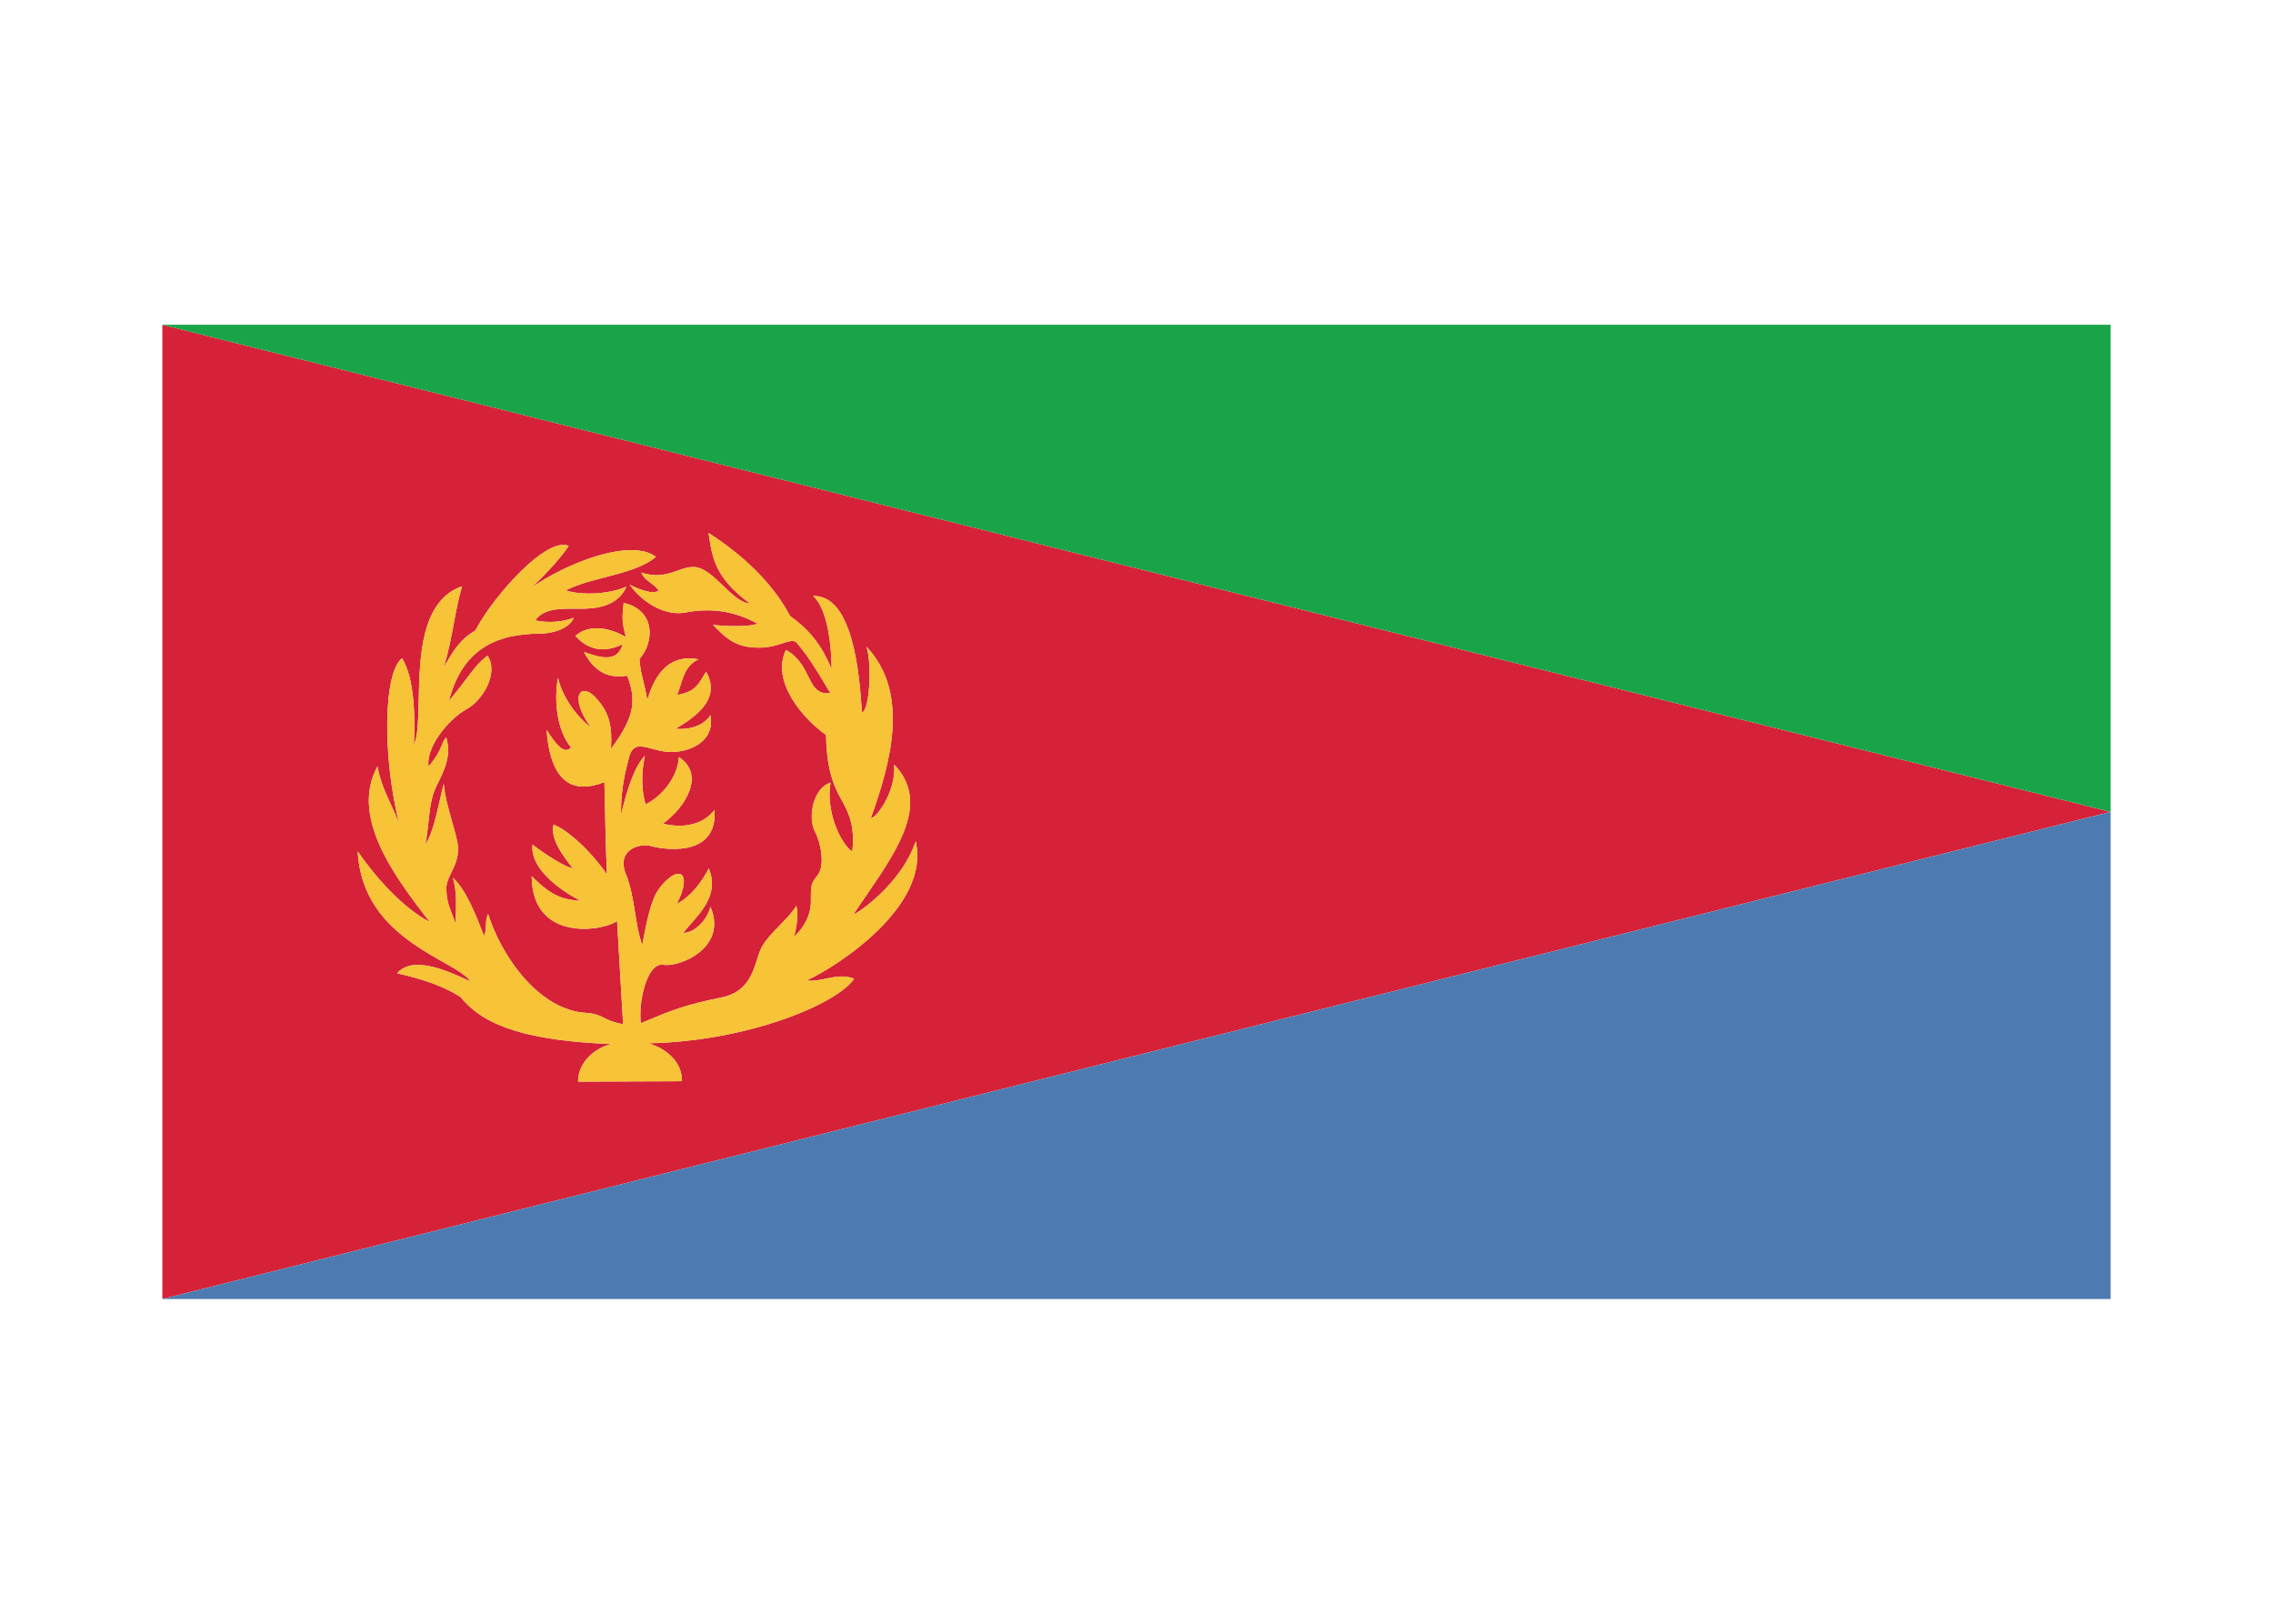
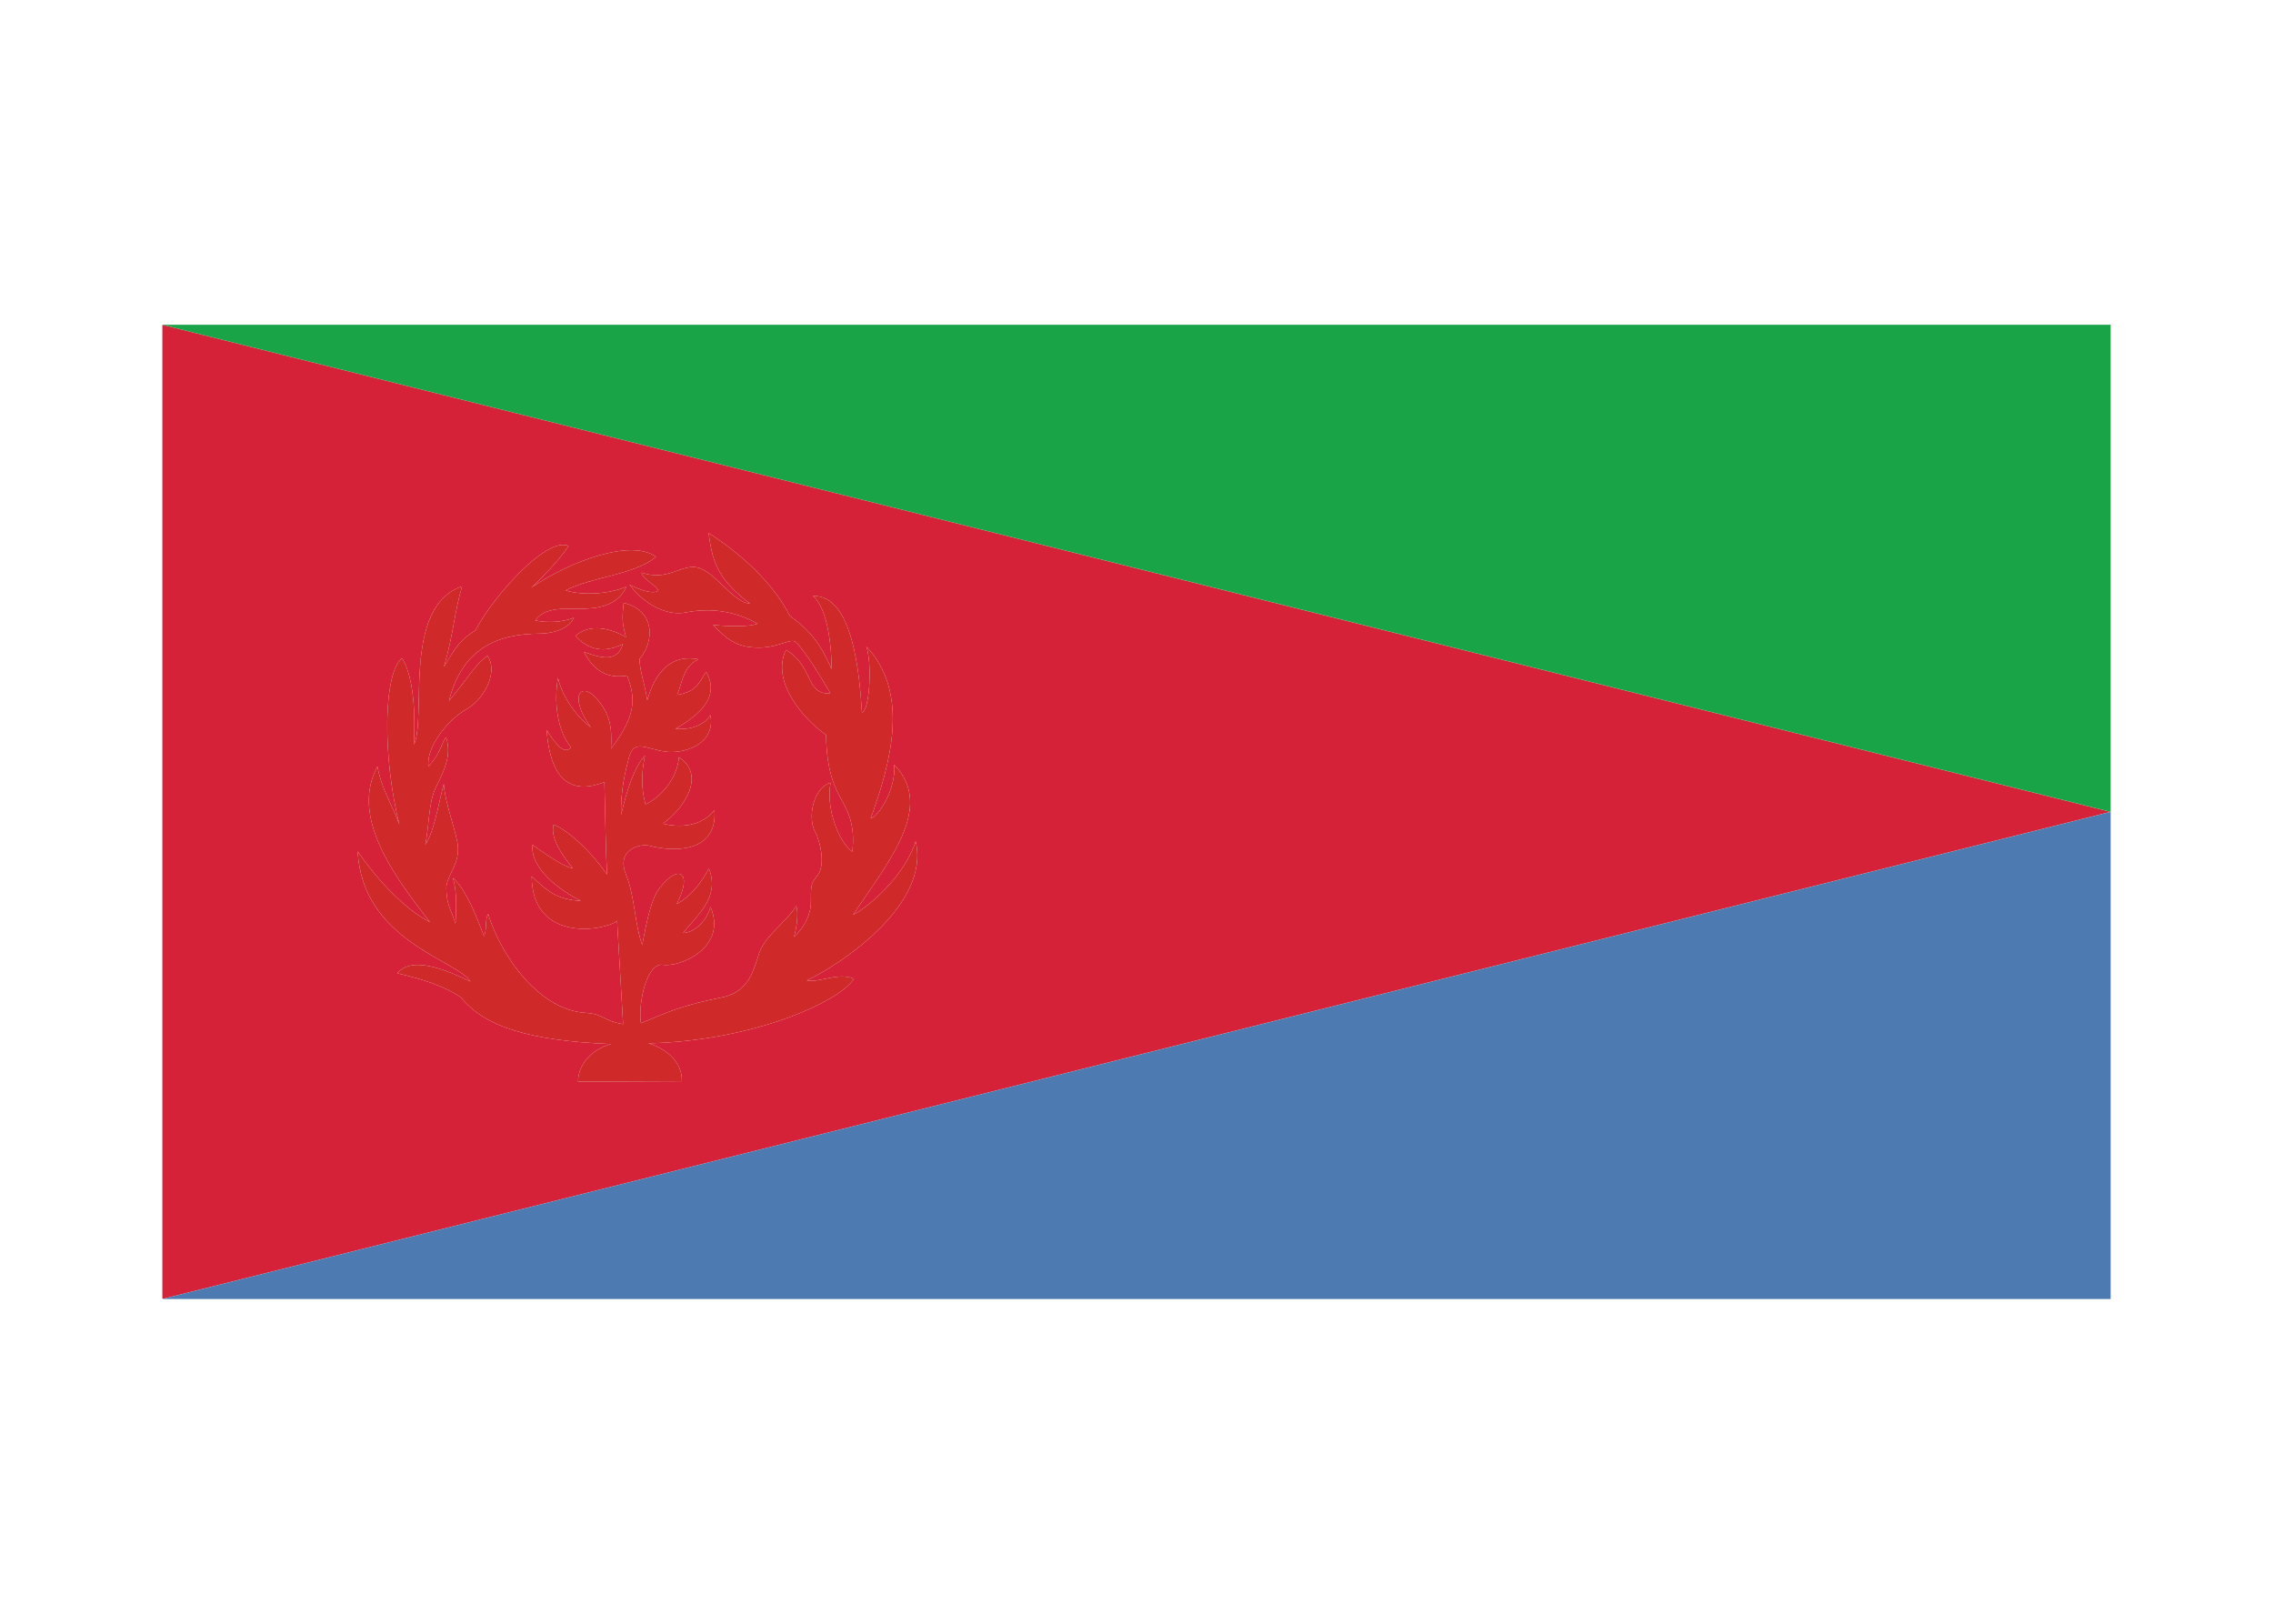
<svg xmlns="http://www.w3.org/2000/svg" width="350" height="250" viewBox="0 0 350 250" fill="none">
  <g id="flag / africa / eritrea / a">
    <g id="eritrea a">
      <path id="red" fill-rule="evenodd" clip-rule="evenodd" d="M25.24 199.94H25V50L325 125L25.24 199.94ZM89.02 166.534C88.972 164.16 90.832 161.644 94.075 160.749C81.755 160.233 74.681 158.193 70.945 153.529C68.371 151.842 65.176 150.773 61.17 149.848C63.577 146.984 69.178 149.595 72.26 151.032C72.328 151.064 72.396 151.095 72.462 151.126C71.826 150.161 70.203 149.239 68.189 148.094C63.134 145.221 55.618 140.948 55.077 131.09C57.816 135.051 61.985 139.775 66.201 141.971C60.601 134.794 53.902 125.708 58.125 118.007C58.494 120.197 59.356 122.064 60.185 123.861C60.672 124.915 61.146 125.944 61.504 126.999C58.825 116.333 59.056 103.522 61.909 101.346C63.77 104.34 63.962 110.148 63.725 114.668C64.358 113.382 64.412 110.811 64.476 107.791C64.615 101.196 64.799 92.457 71.152 90.27C70.576 92.193 70.241 94.006 69.889 95.91C69.508 97.973 69.107 100.142 68.358 102.673C68.522 102.411 68.688 102.132 68.86 101.841C69.786 100.275 70.912 98.372 73.191 97.085C76.036 91.649 84.295 82.499 87.561 84.065C86.105 86.25 83.468 88.957 81.799 90.484C87.77 86.388 97.223 82.912 101.001 85.732C99.097 87.343 96.156 88.105 93.215 88.866C91.034 89.43 88.855 89.995 87.098 90.905C89.693 91.715 93.813 91.477 96.455 90.333C95.088 93.417 91.707 93.711 89.541 93.721C89.245 93.722 88.947 93.72 88.649 93.718C86.163 93.702 83.667 93.686 82.411 95.53C84.344 95.917 86.516 95.827 88.354 95.118C87.537 97.026 84.629 97.547 83.187 97.554C76.668 97.582 71.224 99.725 69.128 107.916C70.235 106.617 71.058 105.521 71.764 104.579C72.933 103.022 73.784 101.887 75.08 100.957C76.896 103.813 74.108 107.981 71.896 109.147C68.761 110.904 65.53 115.277 65.994 118.009C67.315 116.458 67.709 115.507 68.017 114.763C68.208 114.302 68.366 113.92 68.692 113.524C69.58 116.201 68.446 118.569 67.113 121.222C66.374 122.835 66.197 124.475 65.987 126.428C65.869 127.526 65.74 128.723 65.495 130.07C66.531 128.431 67.106 125.923 67.711 123.284C67.908 122.427 68.107 121.556 68.327 120.697C68.475 122.54 69.085 124.674 69.626 126.567C70.084 128.172 70.493 129.602 70.528 130.534C70.585 132.085 70.032 133.225 69.523 134.273C69.119 135.104 68.743 135.877 68.723 136.751C68.757 138.584 69.1 139.453 69.551 140.594C69.733 141.055 69.933 141.561 70.137 142.193C70.319 138.807 70.264 136.966 69.739 135.155C71.774 136.999 73.299 140.936 74.495 144.026L74.54 144.143C74.788 143.522 74.811 142.945 74.833 142.397C74.857 141.816 74.879 141.267 75.166 140.731C77.113 147.062 82.991 155.669 90.401 155.957C91.758 156.083 92.362 156.387 93.037 156.727C93.691 157.057 94.412 157.419 95.946 157.687C95.811 155.171 95.648 152.458 95.484 149.745C95.321 147.029 95.157 144.313 95.022 141.794C92.953 143.368 81.916 145.144 81.871 134.916C84.209 137.164 85.806 138.535 89.425 138.692C86.345 137.164 81.579 133.747 82.006 130.06C82.006 130.06 86.255 133.297 88.211 133.702C86.929 132.083 84.636 129.184 85.243 126.958C87.199 127.7 90.705 130.667 93.471 134.646C93.294 131.049 93.233 128.003 93.174 125.051C93.143 123.502 93.112 121.979 93.066 120.416C88.323 122.26 84.794 120.663 84.164 112.391C85.828 114.976 86.952 116.145 87.941 115.088C85.85 112.593 85.243 108.142 85.917 104.365C86.614 107.422 88.93 110.48 90.975 111.986C87.603 107.288 89.357 105.084 91.515 107.197C94.032 109.76 94.258 112.121 94.078 115.29C97.96 110.19 97.901 107.53 96.573 104.028C94.036 104.422 91.737 103.814 89.916 100.393C92.896 101.433 95.065 101.9 95.899 99.172C92.369 100.914 90.079 99.508 88.599 97.911C90.783 95.956 94.063 96.719 96.391 98.101C95.827 96.011 95.739 95.4 96.033 92.833C100.992 93.946 100.752 98.922 98.462 101.465C98.529 102.723 98.751 103.625 99.022 104.727C99.227 105.559 99.46 106.505 99.675 107.804C100.908 103.449 103.334 100.669 107.571 101.513C105.786 102.289 105.267 103.952 104.78 105.514C104.618 106.031 104.46 106.537 104.261 106.996C106.861 106.565 107.499 105.481 108.281 104.151C108.419 103.916 108.562 103.672 108.721 103.424C111.237 107.785 106.648 110.62 104.014 112.216C106.202 112.389 108.343 111.752 109.387 110.113C110.191 114.256 105.984 115.944 102.929 115.771C101.965 115.702 101.102 115.469 100.345 115.264C98.612 114.795 97.431 114.476 96.851 116.62L96.843 116.652C96.294 118.757 95.559 121.573 95.629 125.474C96.554 121.508 97.718 118.019 99.311 116.342C98.738 119.053 98.738 121.525 99.406 123.855C102.259 122.429 104.396 119.333 104.531 116.572C108.577 119.176 105.71 124.164 102.079 126.815C105.312 127.611 108.306 126.928 110.014 124.719C110.504 131.25 103.898 131.25 99.945 130.195C98.33 129.896 94.9 130.879 96.374 134.598C97.122 136.422 97.452 138.47 97.774 140.471C98.059 142.244 98.338 143.98 98.898 145.492C99.625 141.535 100.317 138.42 101.462 136.865C104.494 132.835 106.75 134.299 104.197 139.192C106.579 137.903 108.149 135.61 109.148 133.701C110.62 137.383 108.409 139.912 106.425 142.181C105.988 142.681 105.562 143.168 105.189 143.652C107.102 143.566 108.871 141.62 109.402 139.627C112.088 145.952 104.58 148.979 102.104 148.539C99.567 148.178 98.241 154.503 98.684 157.536C99.166 157.339 99.621 157.15 100.059 156.968C103.253 155.64 105.568 154.678 111.025 153.595C114.94 152.834 115.844 150.01 116.579 147.717C116.749 147.185 116.91 146.682 117.098 146.239C117.658 144.947 118.889 143.681 120.097 142.441C121.079 141.431 122.046 140.439 122.622 139.461C122.998 140.815 122.611 142.98 122.271 144.239C123.897 142.766 124.895 140.654 124.858 138.867C124.846 136.151 124.934 136.034 125.721 134.988C125.799 134.885 125.884 134.772 125.977 134.646C127.029 133.153 126.421 129.813 125.508 128.068C124.288 125.775 125.3 121.221 127.89 120.515C127.146 124.549 129.169 129.632 131.238 131.139C131.709 127.048 130.599 125.011 129.601 123.178C129.513 123.017 129.426 122.857 129.341 122.698C127.783 119.9 127.246 116.826 127.199 113.152C123.742 110.743 118.665 104.949 121.026 100.061C122.982 101.176 123.782 102.786 124.458 104.148C125.234 105.713 125.848 106.949 127.866 106.726C127.688 106.429 127.513 106.137 127.341 105.848C125.863 103.372 124.57 101.205 122.74 99.037C122.295 98.471 121.602 98.693 120.56 99.028C119.646 99.321 118.462 99.701 116.94 99.711C113.294 99.735 111.888 98.328 109.791 96.205C112.098 96.494 115.693 96.496 116.616 96.022C113 93.965 109.209 93.605 105.673 94.285C102.7 94.896 99.197 93.086 96.937 90.007C98.58 90.863 100.557 91.527 101.389 90.952C101.216 90.522 100.748 90.169 100.248 89.793C99.646 89.341 98.998 88.853 98.763 88.152C101.196 88.969 102.837 88.386 104.307 87.863C105.187 87.551 106.005 87.26 106.895 87.303C108.42 87.378 109.895 88.795 111.346 90.188C112.739 91.526 114.11 92.843 115.481 92.928C110.114 88.942 109.659 85.909 109.109 82.065C114.009 85.2 118.908 89.575 121.661 94.856C125.065 97.278 126.656 99.749 128.056 103.03C128.013 98.24 127.159 93.499 125.208 91.762C131.352 91.587 132.348 103.858 132.722 109.693C133.937 109.367 134.293 102.127 133.411 99.56C140.132 106.662 137.172 117.434 134.07 126.014C135.276 125.7 138.007 121.524 137.687 117.73C143.245 123.473 138.308 130.683 133.403 137.847C132.716 138.851 132.03 139.853 131.373 140.851C133.707 139.625 139.188 135.06 140.997 129.542C143.324 139.476 129.009 148.742 124.23 150.95C125.072 151.114 126.055 150.912 127.094 150.698C128.538 150.4 130.087 150.08 131.508 150.697C129.04 154.454 115.463 160.308 99.833 160.631C103.028 161.56 105.127 163.919 104.983 166.47L89.02 166.534Z" fill="#D52239" />
      <path id="blue" fill-rule="evenodd" clip-rule="evenodd" d="M25 200H325V125L25 200Z" fill="#4D7BB1" />
      <path id="green" fill-rule="evenodd" clip-rule="evenodd" d="M25 50H325V125L25 50Z" fill="#19A448" />
-       <path id="yellow" fill-rule="evenodd" clip-rule="evenodd" d="M94.075 160.749C90.832 161.644 88.972 164.16 89.02 166.534L104.983 166.47C105.127 163.919 103.028 161.56 99.833 160.631C115.463 160.308 129.04 154.454 131.508 150.697C129.066 149.637 126.243 151.343 124.23 150.95C129.009 148.742 143.324 139.476 140.997 129.542C139.188 135.06 133.707 139.625 131.373 140.851C136.72 132.731 144.023 124.277 137.687 117.73C138.007 121.524 135.276 125.7 134.07 126.014C137.172 117.434 140.132 106.662 133.411 99.56C134.293 102.127 133.937 109.367 132.722 109.693C132.348 103.858 131.352 91.587 125.208 91.762C127.159 93.499 128.013 98.24 128.056 103.03C126.656 99.749 125.065 97.278 121.661 94.856C118.908 89.575 114.009 85.2 109.109 82.065C109.659 85.909 110.114 88.942 115.481 92.928C112.683 92.754 109.885 87.45 106.895 87.303C104.516 87.188 102.65 89.458 98.763 88.152C99.193 89.435 101.007 90.003 101.389 90.952C100.557 91.527 98.58 90.863 96.937 90.007C99.197 93.086 102.7 94.896 105.673 94.285C109.209 93.605 113 93.965 116.616 96.022C115.693 96.496 112.098 96.494 109.791 96.205C111.888 98.328 113.294 99.735 116.94 99.711C120.197 99.69 121.904 97.974 122.74 99.037C124.783 101.457 126.157 103.876 127.866 106.726C124.092 107.143 125.23 102.457 121.026 100.061C118.665 104.949 123.742 110.743 127.199 113.152C127.246 116.826 127.783 119.9 129.341 122.698C130.392 124.669 131.75 126.688 131.238 131.139C129.169 129.632 127.146 124.549 127.89 120.515C125.3 121.221 124.288 125.775 125.508 128.068C126.421 129.813 127.029 133.153 125.977 134.646C124.952 136.037 124.845 135.881 124.858 138.867C124.895 140.654 123.897 142.766 122.271 144.239C122.611 142.98 122.998 140.815 122.622 139.461C121.337 141.641 118.113 143.896 117.098 146.239C116.102 148.588 115.849 152.657 111.025 153.595C104.819 154.827 102.677 155.902 98.684 157.536C98.241 154.503 99.567 148.178 102.104 148.539C104.58 148.979 112.088 145.952 109.402 139.627C108.871 141.62 107.102 143.566 105.189 143.652C107.256 140.97 110.944 138.194 109.148 133.701C108.149 135.61 106.579 137.903 104.197 139.192C106.75 134.299 104.494 132.835 101.462 136.865C100.317 138.42 99.625 141.535 98.898 145.492C97.707 142.274 97.785 138.038 96.374 134.598C94.9 130.879 98.33 129.896 99.945 130.195C103.898 131.25 110.504 131.25 110.014 124.719C108.306 126.928 105.312 127.611 102.079 126.815C105.71 124.164 108.577 119.176 104.531 116.572C104.396 119.333 102.259 122.429 99.406 123.855C98.738 121.525 98.738 119.053 99.311 116.342C97.718 118.019 96.554 121.508 95.629 125.474C95.559 121.553 96.301 118.729 96.851 116.62C97.685 113.539 99.757 115.544 102.929 115.771C105.984 115.944 110.191 114.256 109.387 110.113C108.343 111.752 106.202 112.389 104.014 112.216C106.648 110.62 111.237 107.785 108.721 103.424C107.663 105.076 107.321 106.489 104.261 106.996C105.062 105.152 105.195 102.546 107.571 101.513C103.334 100.669 100.908 103.449 99.675 107.804C99.175 104.785 98.58 103.674 98.462 101.465C100.752 98.922 100.992 93.946 96.033 92.833C95.739 95.4 95.827 96.011 96.391 98.101C94.063 96.719 90.783 95.956 88.599 97.911C90.079 99.508 92.369 100.914 95.899 99.172C95.065 101.9 92.896 101.433 89.916 100.393C91.737 103.814 94.036 104.422 96.573 104.028C97.901 107.53 97.96 110.19 94.078 115.29C94.258 112.121 94.032 109.76 91.515 107.197C89.357 105.084 87.603 107.288 90.975 111.986C88.93 110.48 86.614 107.422 85.917 104.365C85.243 108.142 85.85 112.593 87.941 115.088C86.952 116.145 85.828 114.976 84.164 112.391C84.794 120.663 88.323 122.26 93.066 120.416C93.201 124.957 93.201 129.161 93.471 134.646C90.705 130.667 87.199 127.7 85.243 126.958C84.636 129.184 86.929 132.083 88.211 133.702C86.255 133.297 82.006 130.06 82.006 130.06C81.579 133.747 86.345 137.164 89.425 138.692C85.806 138.535 84.209 137.164 81.871 134.916C81.916 145.144 92.953 143.368 95.022 141.794C95.292 146.83 95.676 152.652 95.946 157.687C92.826 157.143 93.071 156.205 90.401 155.957C82.991 155.669 77.113 147.062 75.166 140.731C74.608 141.773 75.051 142.863 74.54 144.143C73.337 141.036 71.8 137.022 69.739 135.155C70.264 136.966 70.319 138.807 70.137 142.193C69.429 139.999 68.771 139.326 68.723 136.751C68.769 134.774 70.631 133.315 70.528 130.534C70.452 128.504 68.6 124.104 68.327 120.697C67.431 124.203 66.868 127.899 65.495 130.07C66.177 126.326 65.958 123.742 67.113 121.222C68.446 118.569 69.58 116.201 68.692 113.524C67.841 114.558 68.134 115.497 65.994 118.009C65.53 115.277 68.761 110.904 71.896 109.147C74.108 107.981 76.896 103.813 75.08 100.957C73 102.45 72.066 104.468 69.128 107.916C71.224 99.725 76.668 97.582 83.187 97.554C84.629 97.547 87.537 97.026 88.354 95.118C86.516 95.827 84.344 95.917 82.411 95.53C83.818 93.465 86.78 93.733 89.541 93.721C91.707 93.711 95.088 93.417 96.455 90.333C93.813 91.477 89.693 91.715 87.098 90.905C91.224 88.767 97.686 88.537 101.001 85.732C97.223 82.912 87.77 86.388 81.799 90.484C83.468 88.957 86.105 86.25 87.561 84.065C84.295 82.499 76.036 91.649 73.191 97.085C70.489 98.611 69.408 101.003 68.358 102.673C69.798 97.807 69.951 94.277 71.152 90.27C61.889 93.459 65.74 110.574 63.725 114.668C63.962 110.148 63.77 104.34 61.909 101.346C59.056 103.522 58.825 116.333 61.504 126.999C60.536 124.144 58.711 121.48 58.125 118.007C53.902 125.708 60.601 134.794 66.201 141.971C61.985 139.775 57.816 135.051 55.077 131.09C55.833 144.874 70.228 147.738 72.462 151.126C69.429 149.714 63.631 146.92 61.17 149.848C65.176 150.773 68.371 151.842 70.945 153.529C74.681 158.193 81.755 160.233 94.075 160.749Z" fill="#F7C337" />
+       <path id="yellow" fill-rule="evenodd" clip-rule="evenodd" d="M94.075 160.749C90.832 161.644 88.972 164.16 89.02 166.534L104.983 166.47C105.127 163.919 103.028 161.56 99.833 160.631C115.463 160.308 129.04 154.454 131.508 150.697C129.066 149.637 126.243 151.343 124.23 150.95C129.009 148.742 143.324 139.476 140.997 129.542C139.188 135.06 133.707 139.625 131.373 140.851C136.72 132.731 144.023 124.277 137.687 117.73C138.007 121.524 135.276 125.7 134.07 126.014C137.172 117.434 140.132 106.662 133.411 99.56C134.293 102.127 133.937 109.367 132.722 109.693C132.348 103.858 131.352 91.587 125.208 91.762C127.159 93.499 128.013 98.24 128.056 103.03C126.656 99.749 125.065 97.278 121.661 94.856C118.908 89.575 114.009 85.2 109.109 82.065C109.659 85.909 110.114 88.942 115.481 92.928C112.683 92.754 109.885 87.45 106.895 87.303C104.516 87.188 102.65 89.458 98.763 88.152C99.193 89.435 101.007 90.003 101.389 90.952C100.557 91.527 98.58 90.863 96.937 90.007C99.197 93.086 102.7 94.896 105.673 94.285C109.209 93.605 113 93.965 116.616 96.022C115.693 96.496 112.098 96.494 109.791 96.205C111.888 98.328 113.294 99.735 116.94 99.711C120.197 99.69 121.904 97.974 122.74 99.037C124.783 101.457 126.157 103.876 127.866 106.726C124.092 107.143 125.23 102.457 121.026 100.061C118.665 104.949 123.742 110.743 127.199 113.152C127.246 116.826 127.783 119.9 129.341 122.698C130.392 124.669 131.75 126.688 131.238 131.139C129.169 129.632 127.146 124.549 127.89 120.515C125.3 121.221 124.288 125.775 125.508 128.068C126.421 129.813 127.029 133.153 125.977 134.646C124.952 136.037 124.845 135.881 124.858 138.867C124.895 140.654 123.897 142.766 122.271 144.239C122.611 142.98 122.998 140.815 122.622 139.461C121.337 141.641 118.113 143.896 117.098 146.239C116.102 148.588 115.849 152.657 111.025 153.595C104.819 154.827 102.677 155.902 98.684 157.536C98.241 154.503 99.567 148.178 102.104 148.539C104.58 148.979 112.088 145.952 109.402 139.627C108.871 141.62 107.102 143.566 105.189 143.652C107.256 140.97 110.944 138.194 109.148 133.701C108.149 135.61 106.579 137.903 104.197 139.192C106.75 134.299 104.494 132.835 101.462 136.865C100.317 138.42 99.625 141.535 98.898 145.492C97.707 142.274 97.785 138.038 96.374 134.598C94.9 130.879 98.33 129.896 99.945 130.195C103.898 131.25 110.504 131.25 110.014 124.719C108.306 126.928 105.312 127.611 102.079 126.815C105.71 124.164 108.577 119.176 104.531 116.572C104.396 119.333 102.259 122.429 99.406 123.855C98.738 121.525 98.738 119.053 99.311 116.342C97.718 118.019 96.554 121.508 95.629 125.474C95.559 121.553 96.301 118.729 96.851 116.62C97.685 113.539 99.757 115.544 102.929 115.771C105.984 115.944 110.191 114.256 109.387 110.113C108.343 111.752 106.202 112.389 104.014 112.216C106.648 110.62 111.237 107.785 108.721 103.424C107.663 105.076 107.321 106.489 104.261 106.996C105.062 105.152 105.195 102.546 107.571 101.513C103.334 100.669 100.908 103.449 99.675 107.804C99.175 104.785 98.58 103.674 98.462 101.465C100.752 98.922 100.992 93.946 96.033 92.833C95.739 95.4 95.827 96.011 96.391 98.101C94.063 96.719 90.783 95.956 88.599 97.911C90.079 99.508 92.369 100.914 95.899 99.172C95.065 101.9 92.896 101.433 89.916 100.393C91.737 103.814 94.036 104.422 96.573 104.028C97.901 107.53 97.96 110.19 94.078 115.29C94.258 112.121 94.032 109.76 91.515 107.197C89.357 105.084 87.603 107.288 90.975 111.986C88.93 110.48 86.614 107.422 85.917 104.365C85.243 108.142 85.85 112.593 87.941 115.088C86.952 116.145 85.828 114.976 84.164 112.391C84.794 120.663 88.323 122.26 93.066 120.416C93.201 124.957 93.201 129.161 93.471 134.646C90.705 130.667 87.199 127.7 85.243 126.958C84.636 129.184 86.929 132.083 88.211 133.702C86.255 133.297 82.006 130.06 82.006 130.06C81.579 133.747 86.345 137.164 89.425 138.692C85.806 138.535 84.209 137.164 81.871 134.916C81.916 145.144 92.953 143.368 95.022 141.794C95.292 146.83 95.676 152.652 95.946 157.687C92.826 157.143 93.071 156.205 90.401 155.957C82.991 155.669 77.113 147.062 75.166 140.731C74.608 141.773 75.051 142.863 74.54 144.143C73.337 141.036 71.8 137.022 69.739 135.155C70.264 136.966 70.319 138.807 70.137 142.193C69.429 139.999 68.771 139.326 68.723 136.751C68.769 134.774 70.631 133.315 70.528 130.534C70.452 128.504 68.6 124.104 68.327 120.697C67.431 124.203 66.868 127.899 65.495 130.07C66.177 126.326 65.958 123.742 67.113 121.222C68.446 118.569 69.58 116.201 68.692 113.524C67.841 114.558 68.134 115.497 65.994 118.009C65.53 115.277 68.761 110.904 71.896 109.147C74.108 107.981 76.896 103.813 75.08 100.957C73 102.45 72.066 104.468 69.128 107.916C71.224 99.725 76.668 97.582 83.187 97.554C84.629 97.547 87.537 97.026 88.354 95.118C86.516 95.827 84.344 95.917 82.411 95.53C83.818 93.465 86.78 93.733 89.541 93.721C91.707 93.711 95.088 93.417 96.455 90.333C93.813 91.477 89.693 91.715 87.098 90.905C91.224 88.767 97.686 88.537 101.001 85.732C97.223 82.912 87.77 86.388 81.799 90.484C83.468 88.957 86.105 86.25 87.561 84.065C84.295 82.499 76.036 91.649 73.191 97.085C70.489 98.611 69.408 101.003 68.358 102.673C69.798 97.807 69.951 94.277 71.152 90.27C61.889 93.459 65.74 110.574 63.725 114.668C63.962 110.148 63.77 104.34 61.909 101.346C59.056 103.522 58.825 116.333 61.504 126.999C60.536 124.144 58.711 121.48 58.125 118.007C53.902 125.708 60.601 134.794 66.201 141.971C61.985 139.775 57.816 135.051 55.077 131.09C55.833 144.874 70.228 147.738 72.462 151.126C69.429 149.714 63.631 146.92 61.17 149.848C65.176 150.773 68.371 151.842 70.945 153.529C74.681 158.193 81.755 160.233 94.075 160.749Z" fill="#CF292A" />
    </g>
  </g>
</svg>
